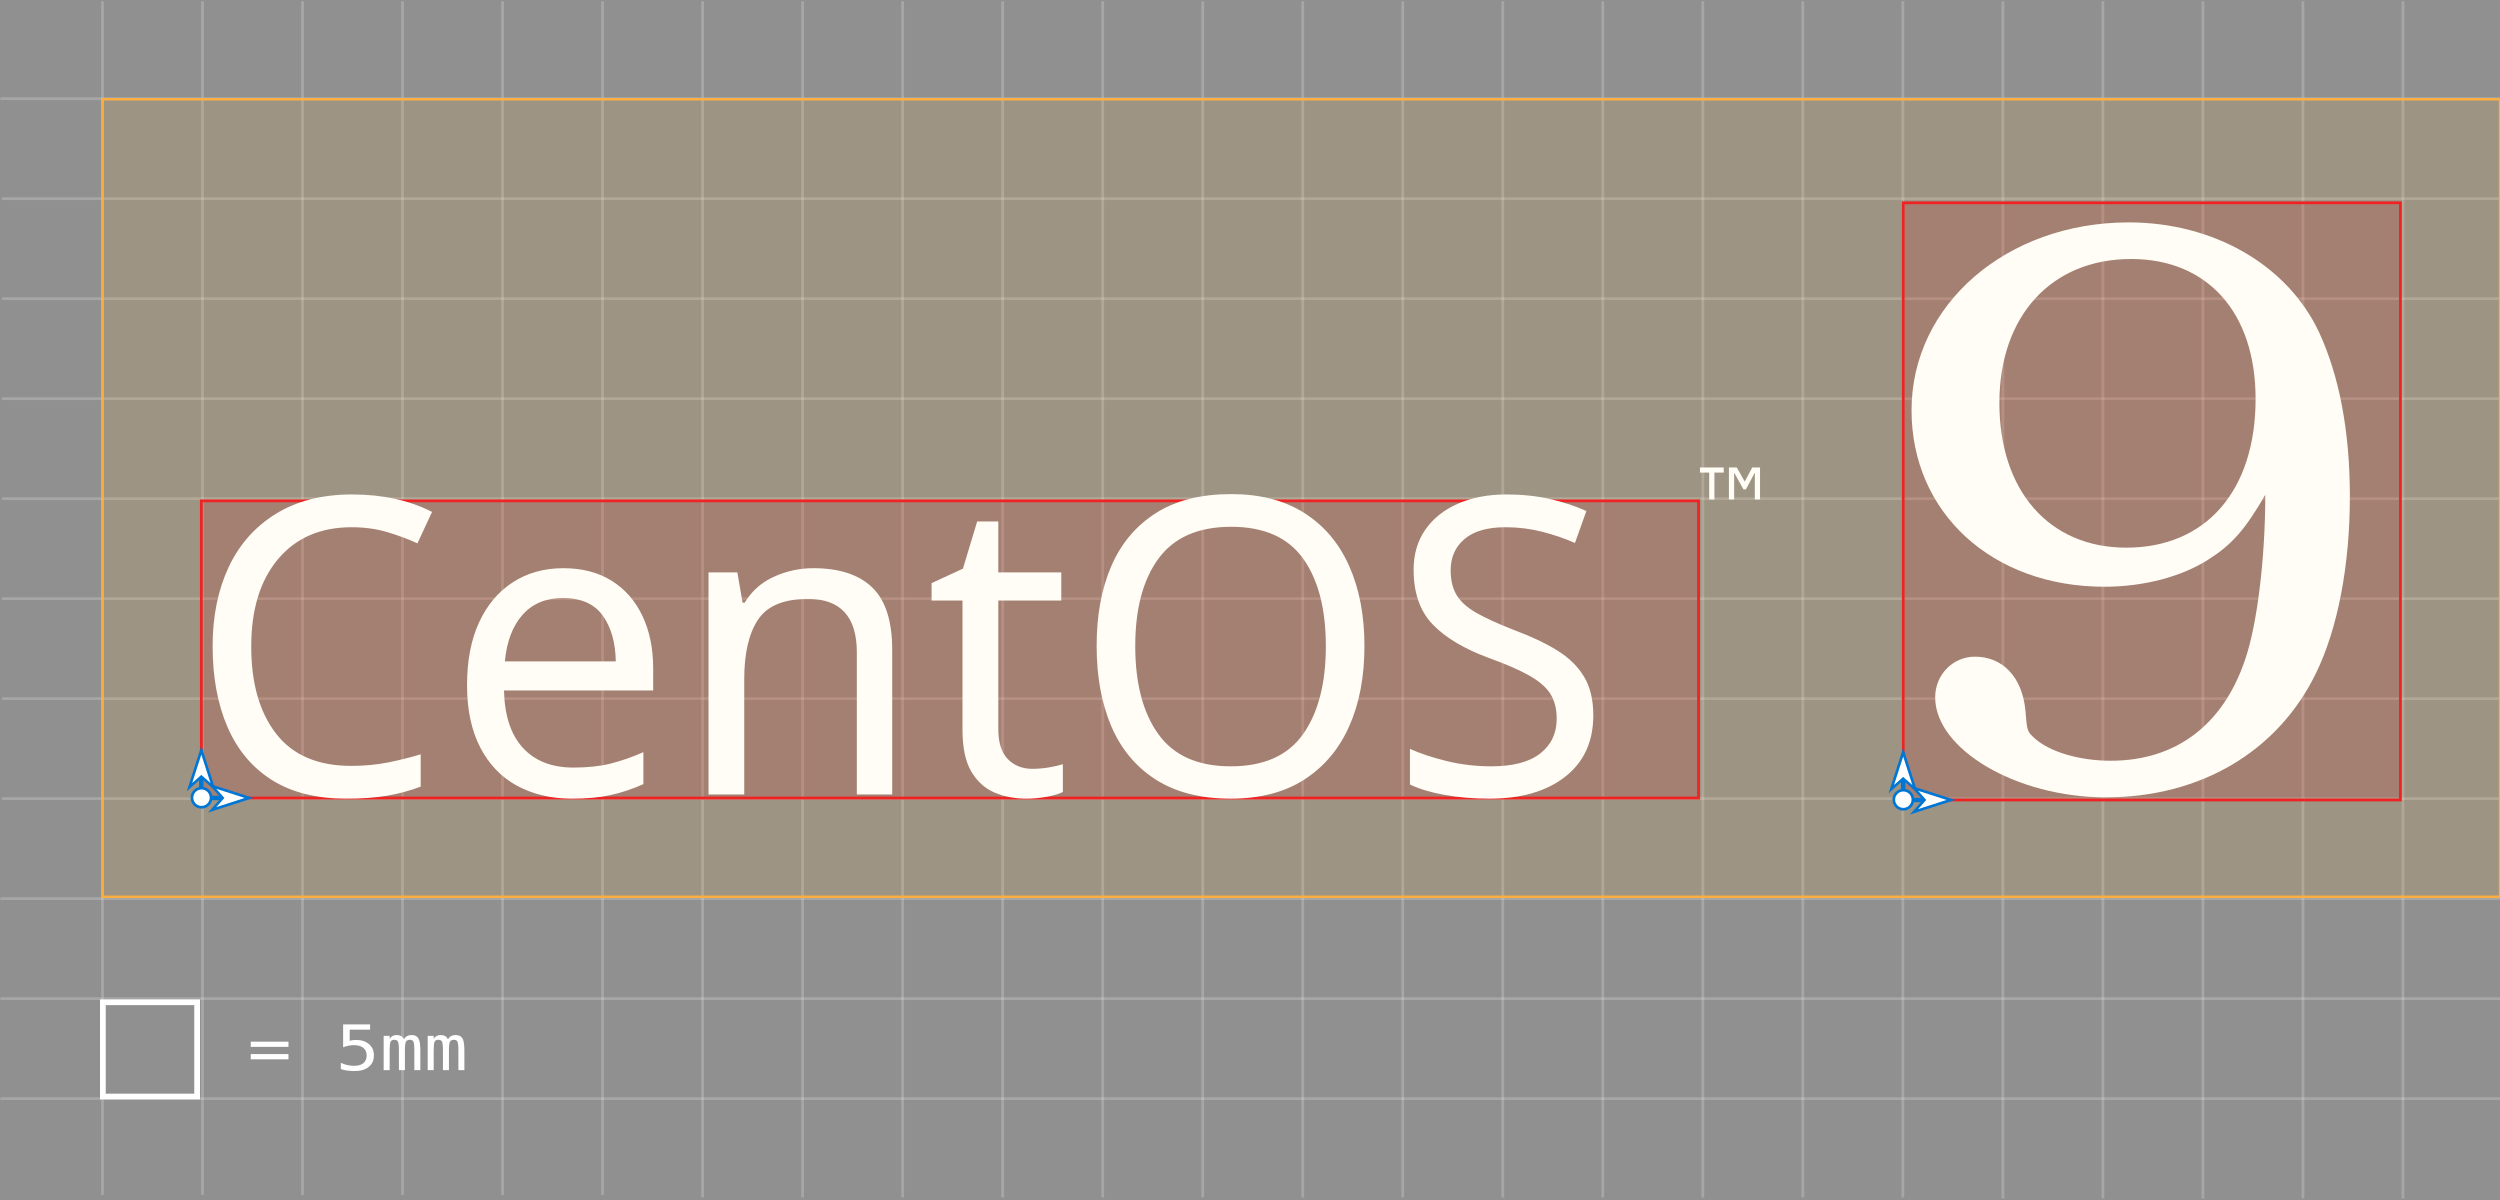
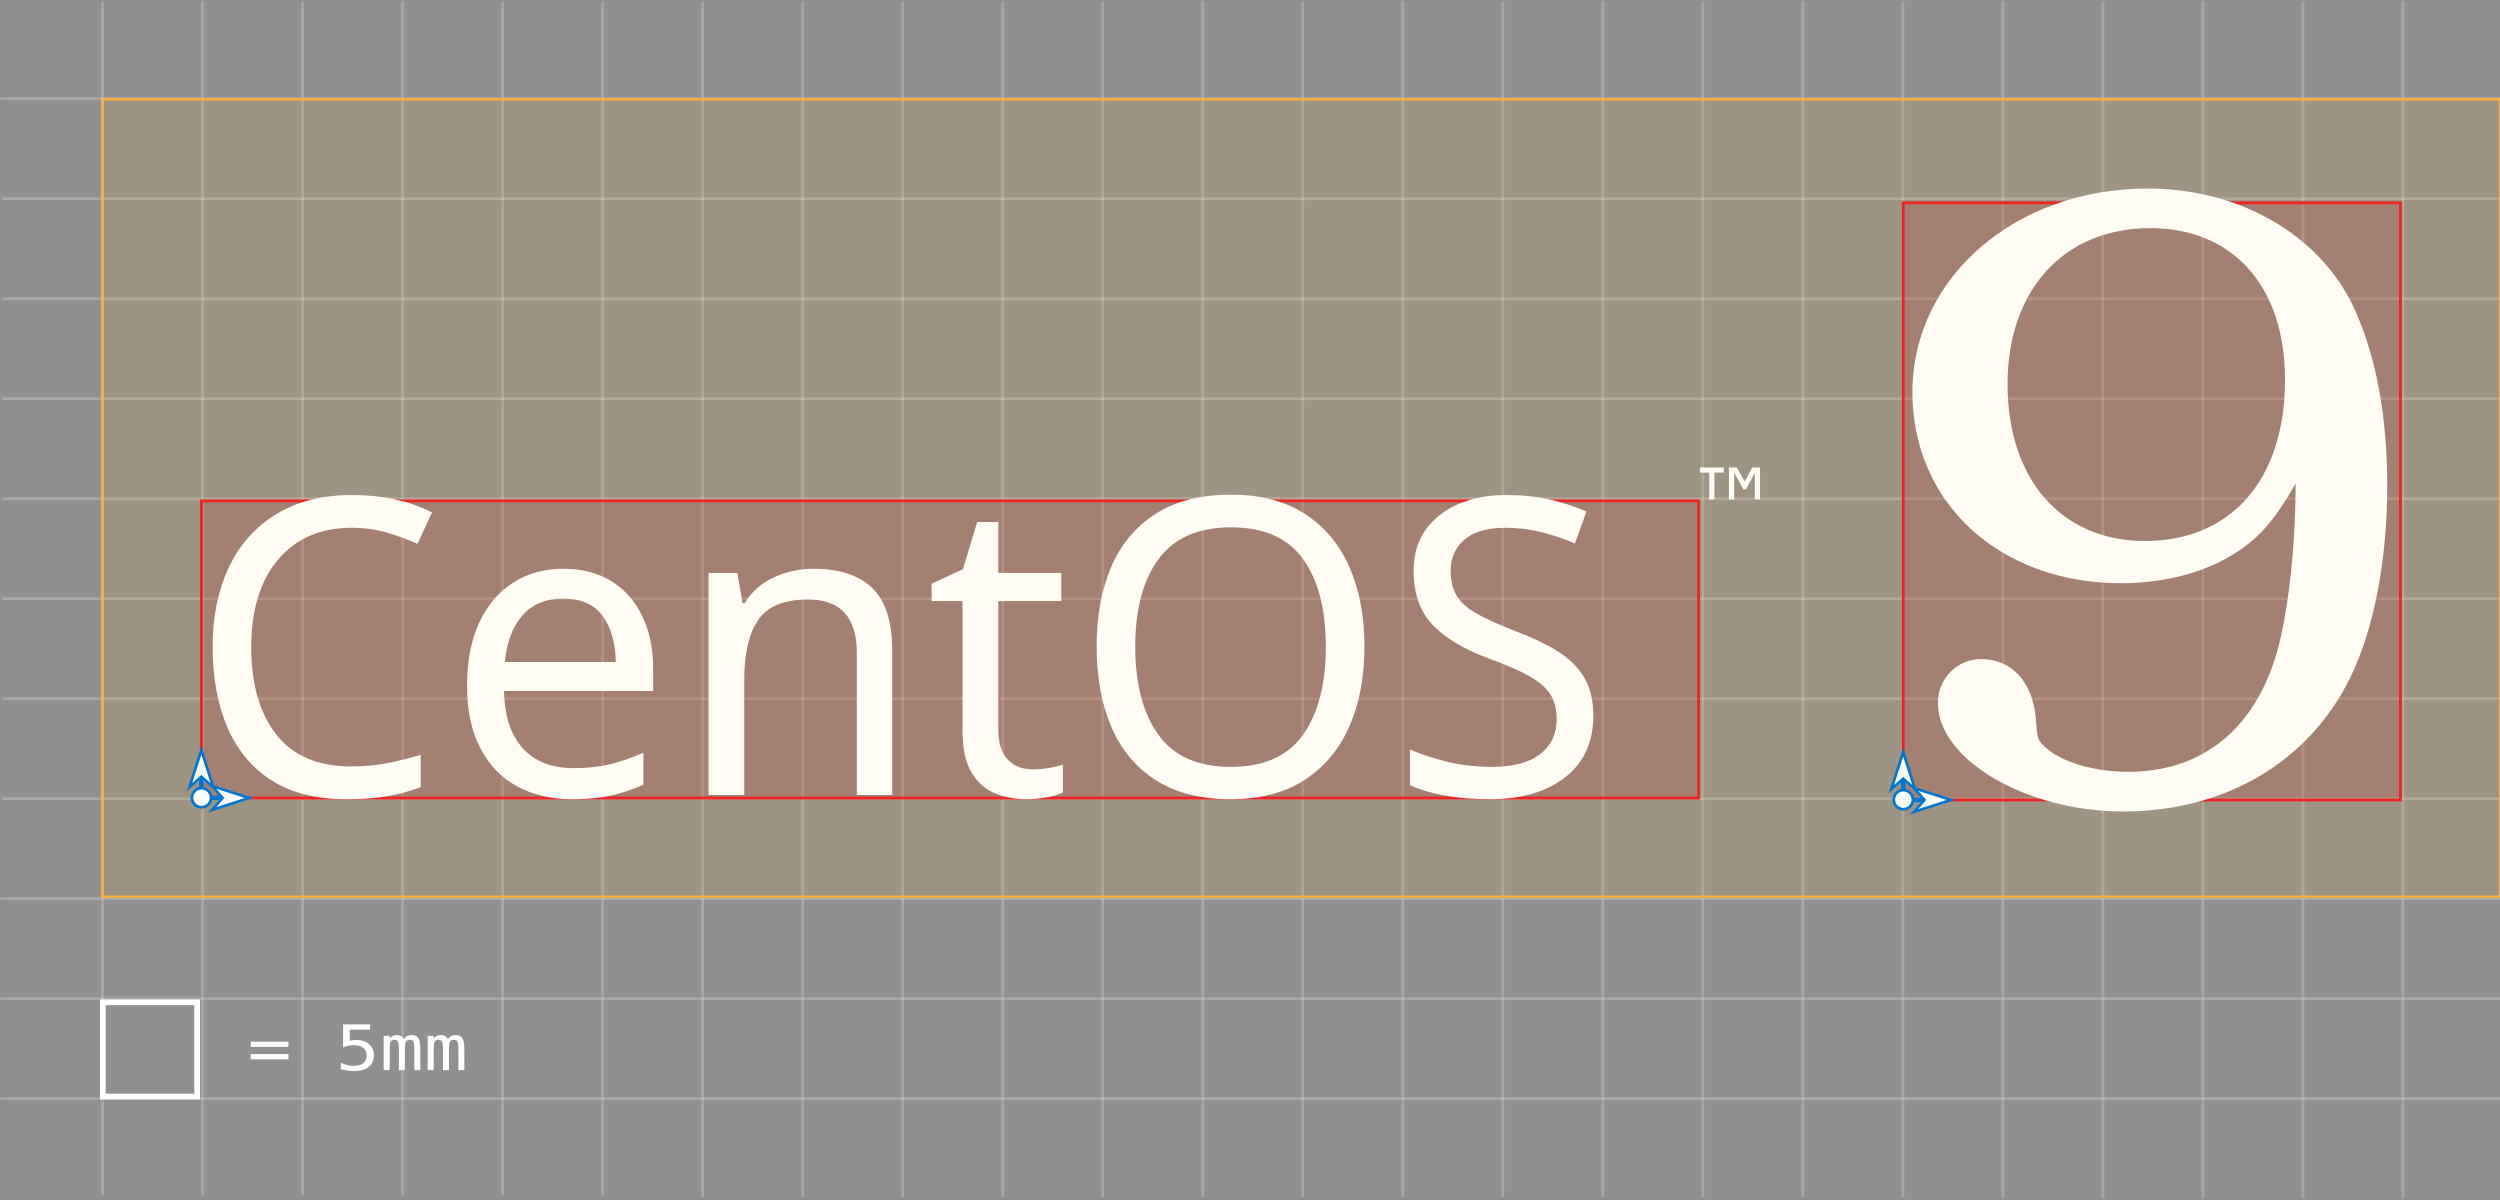
<svg xmlns="http://www.w3.org/2000/svg" xmlns:xlink="http://www.w3.org/1999/xlink" width="442.913" height="212.598" id="svg3106" version="1.0">
-   <defs id="defs3108" />
+   <defs id="defs3108">
+     </defs>
  <g id="layer1" transform="translate(-0.2825948,-822.1534)">
    <rect style="fill:#8c8c8c;fill-opacity:0.955;stroke:none;stroke-width:1;stroke-linecap:round;stroke-linejoin:miter;stroke-miterlimit:4;stroke-dasharray:none;stroke-dashoffset:0;stroke-opacity:0.089;display:inline" id="CENTOSARTWORK" width="460.63" height="212.598" x="0.283" y="822.153" clip-path="none" />
    <g id="g11130" style="stroke:#ffffff;stroke-width:0.5;stroke-miterlimit:4;stroke-dasharray:none;stroke-opacity:0.196">
      <path id="path3685" d="M 18.436,822.377 L 18.436,1033.87" style="fill:none;fill-rule:evenodd;stroke:#ffffff;stroke-width:0.5;stroke-linecap:butt;stroke-linejoin:miter;stroke-miterlimit:4;stroke-dasharray:none;stroke-opacity:0.196;display:inline" />
      <path style="fill:none;fill-rule:evenodd;stroke:#ffffff;stroke-width:0.5;stroke-linecap:butt;stroke-linejoin:miter;stroke-miterlimit:4;stroke-dasharray:none;stroke-opacity:0.196;display:inline" d="M 36.156,822.377 L 36.156,1033.868" id="path3687" />
      <path id="path3689" d="M 53.876,822.377 L 53.876,1033.868" style="fill:none;fill-rule:evenodd;stroke:#ffffff;stroke-width:0.5;stroke-linecap:butt;stroke-linejoin:miter;stroke-miterlimit:4;stroke-dasharray:none;stroke-opacity:0.196;display:inline" />
      <path style="fill:none;fill-rule:evenodd;stroke:#ffffff;stroke-width:0.5;stroke-linecap:butt;stroke-linejoin:miter;stroke-miterlimit:4;stroke-dasharray:none;stroke-opacity:0.196;display:inline" d="M 71.597,822.377 L 71.597,1033.868" id="path3691" />
      <path id="path3693" d="M 89.317,822.377 L 89.317,1033.868" style="fill:none;fill-rule:evenodd;stroke:#ffffff;stroke-width:0.5;stroke-linecap:butt;stroke-linejoin:miter;stroke-miterlimit:4;stroke-dasharray:none;stroke-opacity:0.196;display:inline" />
      <path style="fill:none;fill-rule:evenodd;stroke:#ffffff;stroke-width:0.5;stroke-linecap:butt;stroke-linejoin:miter;stroke-miterlimit:4;stroke-dasharray:none;stroke-opacity:0.196;display:inline" d="M 107.038,822.377 L 107.038,1033.868" id="path3695" />
      <path id="path3697" d="M 124.758,822.377 L 124.758,1034.314" style="fill:none;fill-rule:evenodd;stroke:#ffffff;stroke-width:0.5;stroke-linecap:butt;stroke-linejoin:miter;stroke-miterlimit:4;stroke-dasharray:none;stroke-opacity:0.196;display:inline" />
      <path style="fill:none;fill-rule:evenodd;stroke:#ffffff;stroke-width:0.5;stroke-linecap:butt;stroke-linejoin:miter;stroke-miterlimit:4;stroke-dasharray:none;stroke-opacity:0.196;display:inline" d="M 142.478,822.377 L 142.478,1034.314" id="path3699" />
      <path id="path3701" d="M 160.199,822.377 L 160.199,1034.314" style="fill:none;fill-rule:evenodd;stroke:#ffffff;stroke-width:0.5;stroke-linecap:butt;stroke-linejoin:miter;stroke-miterlimit:4;stroke-dasharray:none;stroke-opacity:0.196;display:inline" />
      <path style="fill:none;fill-rule:evenodd;stroke:#ffffff;stroke-width:0.5;stroke-linecap:butt;stroke-linejoin:miter;stroke-miterlimit:4;stroke-dasharray:none;stroke-opacity:0.196;display:inline" d="M 177.919,822.377 L 177.919,1034.314" id="path3703" />
      <path id="path3705" d="M 195.639,822.377 L 195.639,1034.314" style="fill:none;fill-rule:evenodd;stroke:#ffffff;stroke-width:0.5;stroke-linecap:butt;stroke-linejoin:miter;stroke-miterlimit:4;stroke-dasharray:none;stroke-opacity:0.196;display:inline" />
      <path style="fill:none;fill-rule:evenodd;stroke:#ffffff;stroke-width:0.5;stroke-linecap:butt;stroke-linejoin:miter;stroke-miterlimit:4;stroke-dasharray:none;stroke-opacity:0.196;display:inline" d="M 213.36,822.377 L 213.36,1034.314" id="path3707" />
      <path id="path3709" d="M 231.08,822.377 L 231.08,1034.314" style="fill:none;fill-rule:evenodd;stroke:#ffffff;stroke-width:0.5;stroke-linecap:butt;stroke-linejoin:miter;stroke-miterlimit:4;stroke-dasharray:none;stroke-opacity:0.196;display:inline" />
      <path style="fill:none;fill-rule:evenodd;stroke:#ffffff;stroke-width:0.5;stroke-linecap:butt;stroke-linejoin:miter;stroke-miterlimit:4;stroke-dasharray:none;stroke-opacity:0.196;display:inline" d="M 284.241,822.377 L 284.241,1034.314" id="path3711" />
      <path id="path3713" d="M 266.521,822.377 L 266.521,1034.314" style="fill:none;fill-rule:evenodd;stroke:#ffffff;stroke-width:0.5;stroke-linecap:butt;stroke-linejoin:miter;stroke-miterlimit:4;stroke-dasharray:none;stroke-opacity:0.196;display:inline" />
      <path style="fill:none;fill-rule:evenodd;stroke:#ffffff;stroke-width:0.491;stroke-linecap:square;stroke-linejoin:miter;stroke-miterlimit:4;stroke-dasharray:none;stroke-opacity:0.196;display:inline" d="M 0.603,1016.79 L 460.742,1016.79" id="path3719" />
      <path id="path3721" d="M 0.603,999.074 L 460.742,999.074" style="fill:none;fill-rule:evenodd;stroke:#ffffff;stroke-width:0.491;stroke-linecap:square;stroke-linejoin:miter;stroke-miterlimit:4;stroke-dasharray:none;stroke-opacity:0.196;display:inline" />
      <path style="fill:none;fill-rule:evenodd;stroke:#ffffff;stroke-width:0.491;stroke-linecap:square;stroke-linejoin:miter;stroke-miterlimit:4;stroke-dasharray:none;stroke-opacity:0.196;display:inline" d="M 0.605,981.359 L 460.742,981.359" id="path3723" />
      <path id="path3725" d="M 0.865,963.643 L 460.742,963.643" style="fill:none;fill-rule:evenodd;stroke:#ffffff;stroke-width:0.491;stroke-linecap:square;stroke-linejoin:miter;stroke-miterlimit:4;stroke-dasharray:none;stroke-opacity:0.196;display:inline" />
      <path style="fill:none;fill-rule:evenodd;stroke:#ffffff;stroke-width:0.491;stroke-linecap:square;stroke-linejoin:miter;stroke-miterlimit:4;stroke-dasharray:none;stroke-opacity:0.196;display:inline" d="M 0.909,945.928 L 460.742,945.928" id="path3727" />
      <path id="path3729" d="M 0.865,928.212 L 460.742,928.212" style="fill:none;fill-rule:evenodd;stroke:#ffffff;stroke-width:0.491;stroke-linecap:square;stroke-linejoin:miter;stroke-miterlimit:4;stroke-dasharray:none;stroke-opacity:0.196;display:inline" />
      <path style="fill:none;fill-rule:evenodd;stroke:#ffffff;stroke-width:0.5;stroke-linecap:butt;stroke-linejoin:miter;stroke-miterlimit:4;stroke-dasharray:none;stroke-opacity:0.196;display:inline" d="M 248.801,822.377 L 248.801,1034.314" id="path3785" />
      <path id="path3787" d="M 301.962,822.377 L 301.962,1034.314" style="fill:none;fill-rule:evenodd;stroke:#ffffff;stroke-width:0.5;stroke-linecap:butt;stroke-linejoin:miter;stroke-miterlimit:4;stroke-dasharray:none;stroke-opacity:0.196;display:inline" />
      <path style="fill:none;fill-rule:evenodd;stroke:#ffffff;stroke-width:0.5;stroke-linecap:butt;stroke-linejoin:miter;stroke-miterlimit:4;stroke-dasharray:none;stroke-opacity:0.196;display:inline" d="M 319.682,822.377 L 319.682,1034.314" id="path3789" />
      <path id="path3791" d="M 337.403,822.377 L 337.403,1034.314" style="fill:none;fill-rule:evenodd;stroke:#ffffff;stroke-width:0.5;stroke-linecap:butt;stroke-linejoin:miter;stroke-miterlimit:4;stroke-dasharray:none;stroke-opacity:0.196;display:inline" />
      <path style="fill:none;fill-rule:evenodd;stroke:#ffffff;stroke-width:0.5;stroke-linecap:butt;stroke-linejoin:miter;stroke-miterlimit:4;stroke-dasharray:none;stroke-opacity:0.196;display:inline" d="M 355.123,822.377 L 355.123,1034.478" id="path3793" />
      <path style="fill:none;fill-rule:evenodd;stroke:#ffffff;stroke-width:0.491;stroke-linecap:square;stroke-linejoin:miter;stroke-miterlimit:4;stroke-dasharray:none;stroke-opacity:0.196;display:inline" d="M 0.866,910.496 L 460.742,910.496" id="path6619" />
      <path id="path6621" d="M 0.866,892.781 L 460.742,892.781" style="fill:none;fill-rule:evenodd;stroke:#ffffff;stroke-width:0.491;stroke-linecap:square;stroke-linejoin:miter;stroke-miterlimit:4;stroke-dasharray:none;stroke-opacity:0.196;display:inline" />
      <path id="path4235" d="M 372.843,822.377 L 372.843,1034.478" style="fill:none;fill-rule:evenodd;stroke:#ffffff;stroke-width:0.5;stroke-linecap:butt;stroke-linejoin:miter;stroke-miterlimit:4;stroke-dasharray:none;stroke-opacity:0.196;display:inline" />
      <path style="fill:none;fill-rule:evenodd;stroke:#ffffff;stroke-width:0.5;stroke-linecap:butt;stroke-linejoin:miter;stroke-miterlimit:4;stroke-dasharray:none;stroke-opacity:0.196;display:inline" d="M 390.564,822.377 L 390.564,1034.478" id="path4237" />
      <path id="path4239" d="M 408.284,822.377 L 408.284,1034.478" style="fill:none;fill-rule:evenodd;stroke:#ffffff;stroke-width:0.5;stroke-linecap:butt;stroke-linejoin:miter;stroke-miterlimit:4;stroke-dasharray:none;stroke-opacity:0.196;display:inline" />
      <path style="fill:none;fill-rule:evenodd;stroke:#ffffff;stroke-width:0.5;stroke-linecap:butt;stroke-linejoin:miter;stroke-miterlimit:4;stroke-dasharray:none;stroke-opacity:0.196;display:inline" d="M 426.005,822.377 L 426.005,1034.478" id="path5011" />
      <path id="path9589" d="M 0.866,875.065 L 460.742,875.065" style="fill:none;fill-rule:evenodd;stroke:#ffffff;stroke-width:0.491;stroke-linecap:square;stroke-linejoin:miter;stroke-miterlimit:4;stroke-dasharray:none;stroke-opacity:0.196;display:inline" />
      <path style="fill:none;fill-rule:evenodd;stroke:#ffffff;stroke-width:0.491;stroke-linecap:square;stroke-linejoin:miter;stroke-miterlimit:4;stroke-dasharray:none;stroke-opacity:0.196;display:inline" d="M 0.866,857.35 L 460.742,857.35" id="path9591" />
      <path id="path9593" d="M 0.603,839.634 L 460.742,839.634" style="fill:none;fill-rule:evenodd;stroke:#ffffff;stroke-width:0.491;stroke-linecap:square;stroke-linejoin:miter;stroke-miterlimit:4;stroke-dasharray:none;stroke-opacity:0.196;display:inline" />
      <path id="path10273" d="M 443.446,822.377 L 443.446,1034.478" style="fill:none;fill-rule:evenodd;stroke:#ffffff;stroke-width:0.5;stroke-linecap:butt;stroke-linejoin:miter;stroke-miterlimit:4;stroke-dasharray:none;stroke-opacity:0.196;display:inline" />
    </g>
    <rect y="839.733" x="18.442" height="141.297" width="424.761" id="rect5058" style="opacity:1;fill:#fcaf3e;fill-opacity:0.137;stroke:#fcaf3e;stroke-width:0.436;stroke-linecap:round;stroke-linejoin:miter;stroke-miterlimit:4;stroke-dasharray:none;stroke-opacity:1" />
    <text xml:space="preserve" style="font-size:11.11px;font-style:normal;font-variant:normal;font-weight:normal;font-stretch:normal;text-align:start;line-height:125%;writing-mode:lr-tb;text-anchor:start;fill:#ffffff;fill-opacity:1;stroke:none;stroke-width:1;stroke-linecap:butt;stroke-linejoin:miter;stroke-miterlimit:4;stroke-dasharray:none;stroke-opacity:1;font-family:DejaVu LGC Sans Mono;-inkscape-font-specification:DejaVu LGC Sans Mono" x="40.87" y="1092.87" id="text5060" transform="scale(1.080181,0.925771)">
      <tspan id="tspan5062" x="40.87" y="1092.87" style="font-size:12px">= 5mm</tspan>
    </text>
    <rect style="opacity:1;fill:none;fill-opacity:1;stroke:#ffffff;stroke-width:1.018;stroke-linecap:round;stroke-linejoin:miter;stroke-miterlimit:4;stroke-dasharray:none;stroke-opacity:1" id="rect5066" width="16.699" height="16.699" x="18.508" y="999.721" />
    <rect y="858.084" x="337.464" height="105.802" width="88.085" id="rect9587" style="opacity:1;fill:#cc0000;fill-opacity:0.137;stroke:#ee2323;stroke-width:0.5;stroke-linecap:round;stroke-linejoin:miter;stroke-miterlimit:4;stroke-dasharray:none;stroke-opacity:1" />
-     <text xml:space="preserve" style="font-size:155.821px;font-style:normal;font-variant:normal;font-weight:200;font-stretch:normal;text-align:start;line-height:125%;writing-mode:lr-tb;text-anchor:start;fill:#fffdf5;fill-opacity:1;stroke:none;stroke-width:1px;stroke-linecap:butt;stroke-linejoin:miter;stroke-opacity:1;font-family:Denmark;-inkscape-font-specification:Denmark Ultra-Light" x="333.612" y="961.538" id="text9583">
-       <tspan id="tspan9585" x="333.612" y="961.538" style="font-size:144.084px;font-style:normal;font-variant:normal;font-weight:normal;font-stretch:normal;text-align:start;line-height:125%;writing-mode:lr-tb;text-anchor:start;fill:#fffdf5;font-family:URW Bookman L;-inkscape-font-specification:URW Bookman L">9</tspan>
+     <text xml:space="preserve" style="font-size:168.808px;font-style:normal;font-variant:normal;font-weight:200;font-stretch:normal;text-align:start;line-height:125%;writing-mode:lr-tb;text-anchor:start;fill:#fffdf5;fill-opacity:1;stroke:none;stroke-width:1px;stroke-linecap:butt;stroke-linejoin:miter;stroke-opacity:1;font-family:Denmark;-inkscape-font-specification:Denmark Ultra-Light" x="333.311" y="963.886" id="text9583">
+       <tspan id="tspan9585" x="333.311" y="963.886" style="font-size:156.093px;font-style:normal;font-variant:normal;font-weight:normal;font-stretch:normal;text-align:start;line-height:125%;writing-mode:lr-tb;text-anchor:start;fill:#fffdf5;font-family:URW Bookman L;-inkscape-font-specification:URW Bookman L">9</tspan>
    </text>
    <rect style="opacity:1;fill:#cc0000;fill-opacity:0.137;stroke:#ee2323;stroke-width:0.5;stroke-linecap:round;stroke-linejoin:miter;stroke-miterlimit:4;stroke-dasharray:none;stroke-opacity:1" id="rect14283" width="265.248" height="52.652" x="35.956" y="910.887" />
-     <text transform="scale(0.9903898,1.009703)" xml:space="preserve" style="font-size:72.706px;font-style:normal;font-variant:normal;font-weight:200;font-stretch:normal;text-align:start;line-height:125%;writing-mode:lr-tb;text-anchor:start;fill:#fffdf5;fill-opacity:1;stroke:none;stroke-width:1;stroke-linecap:butt;stroke-linejoin:miter;stroke-miterlimit:4;stroke-dasharray:none;stroke-opacity:1;display:inline;font-family:Denmark;-inkscape-font-specification:Denmark Ultra-Light" x="33.881" y="953.653" id="text5083" clip-path="none">
-       <tspan id="tspan5085" x="33.881" y="953.653" style="font-size:72.706px;font-style:normal;font-variant:normal;font-weight:200;font-stretch:normal;text-align:start;line-height:125%;writing-mode:lr-tb;text-anchor:start;fill:#fffdf5;fill-opacity:1;stroke-width:1;stroke-miterlimit:4;stroke-dasharray:none;font-family:Denmark;-inkscape-font-specification:Denmark Ultra-Light">CentOS</tspan>
+     <text transform="scale(0.9903898,1.009703)" xml:space="preserve" style="font-size:72.706px;font-style:normal;font-variant:normal;font-weight:200;font-stretch:normal;text-align:start;line-height:125%;writing-mode:lr-tb;text-anchor:start;fill:#fffdf5;fill-opacity:1;stroke:none;stroke-width:1;stroke-linecap:butt;stroke-linejoin:miter;stroke-miterlimit:4;stroke-dasharray:none;stroke-opacity:1;display:inline;font-family:Denmark;-inkscape-font-specification:Denmark Ultra-Light" x="33.881" y="953.75" id="text5083" clip-path="none">
+       <tspan id="tspan5085" x="33.881" y="953.75" style="font-size:72.706px;font-style:normal;font-variant:normal;font-weight:200;font-stretch:normal;text-align:start;line-height:125%;writing-mode:lr-tb;text-anchor:start;fill:#fffdf5;fill-opacity:1;stroke-width:1;stroke-miterlimit:4;stroke-dasharray:none;font-family:Denmark;-inkscape-font-specification:Denmark Ultra-Light">CentOS</tspan>
    </text>
    <text xml:space="preserve" style="font-size:18.264px;font-style:normal;font-weight:normal;fill:#fffdf5;fill-opacity:1;stroke:none;stroke-width:1;stroke-linecap:butt;stroke-linejoin:miter;stroke-miterlimit:4;stroke-dasharray:none;stroke-opacity:1;font-family:Bitstream Vera Sans" x="328.937" y="836.119" id="text5087" transform="scale(0.9092079,1.099858)">
      <tspan id="tspan5089" x="328.937" y="836.119">™</tspan>
    </text>
    <g id="g4973" transform="matrix(0.3644111,0,0,0.3644111,-80.5127,612.401)">
      <g transform="matrix(0,1.31188,1.167689,0,-14.97822,-16.15833)" id="g4958" style="stroke-width:1.004;stroke-miterlimit:4;stroke-dasharray:none;display:inline">
        <path style="fill:#0076d4;fill-opacity:1;fill-rule:evenodd;stroke:none;stroke-width:1.004;stroke-linecap:butt;stroke-linejoin:miter;stroke-miterlimit:4;stroke-dasharray:none;stroke-opacity:1" d="M 745.953,286.718 L 745.953,298.029 L 747.62,298.029 L 747.62,286.718 L 745.953,286.718 z" id="path4960" />
        <path style="fill:#ffffff;fill-opacity:1;fill-rule:evenodd;stroke:#0076d4;stroke-width:1.003;marker-start:none;stroke-miterlimit:4;stroke-dasharray:none;stroke-opacity:1" d="M 746.787,295.429 L 742.387,291.029 L 746.787,306.429 L 751.187,291.029 L 746.787,295.429 z" id="path4962" />
      </g>
      <g style="stroke-width:1.004;stroke-miterlimit:4;stroke-dasharray:none;display:inline" id="g8603" transform="matrix(1.31188,0,0,-1.167689,-660.0947,1298.114)">
        <path id="path8605" d="M 745.953,286.718 L 745.953,298.029 L 747.62,298.029 L 747.62,286.718 L 745.953,286.718 z" style="fill:#0076d4;fill-opacity:1;fill-rule:evenodd;stroke:none;stroke-width:1.004;stroke-linecap:butt;stroke-linejoin:miter;stroke-miterlimit:4;stroke-dasharray:none;stroke-opacity:1" />
        <path id="path8607" d="M 746.787,295.429 L 742.387,291.029 L 746.787,306.429 L 751.187,291.029 L 746.787,295.429 z" style="fill:#ffffff;fill-opacity:1;fill-rule:evenodd;stroke:#0076d4;stroke-width:1.003;marker-start:none;stroke-miterlimit:4;stroke-dasharray:none;stroke-opacity:1" />
      </g>
      <path transform="matrix(2.65748,0,0,2.65748,-116.8062,788.671)" d="M 166,65.753 A 1.75,1.75 0 1 1 162.5,65.753 A 1.75,1.75 0 1 1 166,65.753 z" id="path8609" style="fill:#ffffff;fill-opacity:1;stroke:#0076d4;stroke-width:0.5;stroke-linecap:square;stroke-miterlimit:4;stroke-dasharray:none;stroke-dashoffset:0;stroke-opacity:1;display:inline" />
    </g>
    <use x="0" y="0" xlink:href="#g4973" id="use10998" transform="translate(301.5055,0.3527481)" width="442.913" height="212.598" />
  </g>
</svg>
